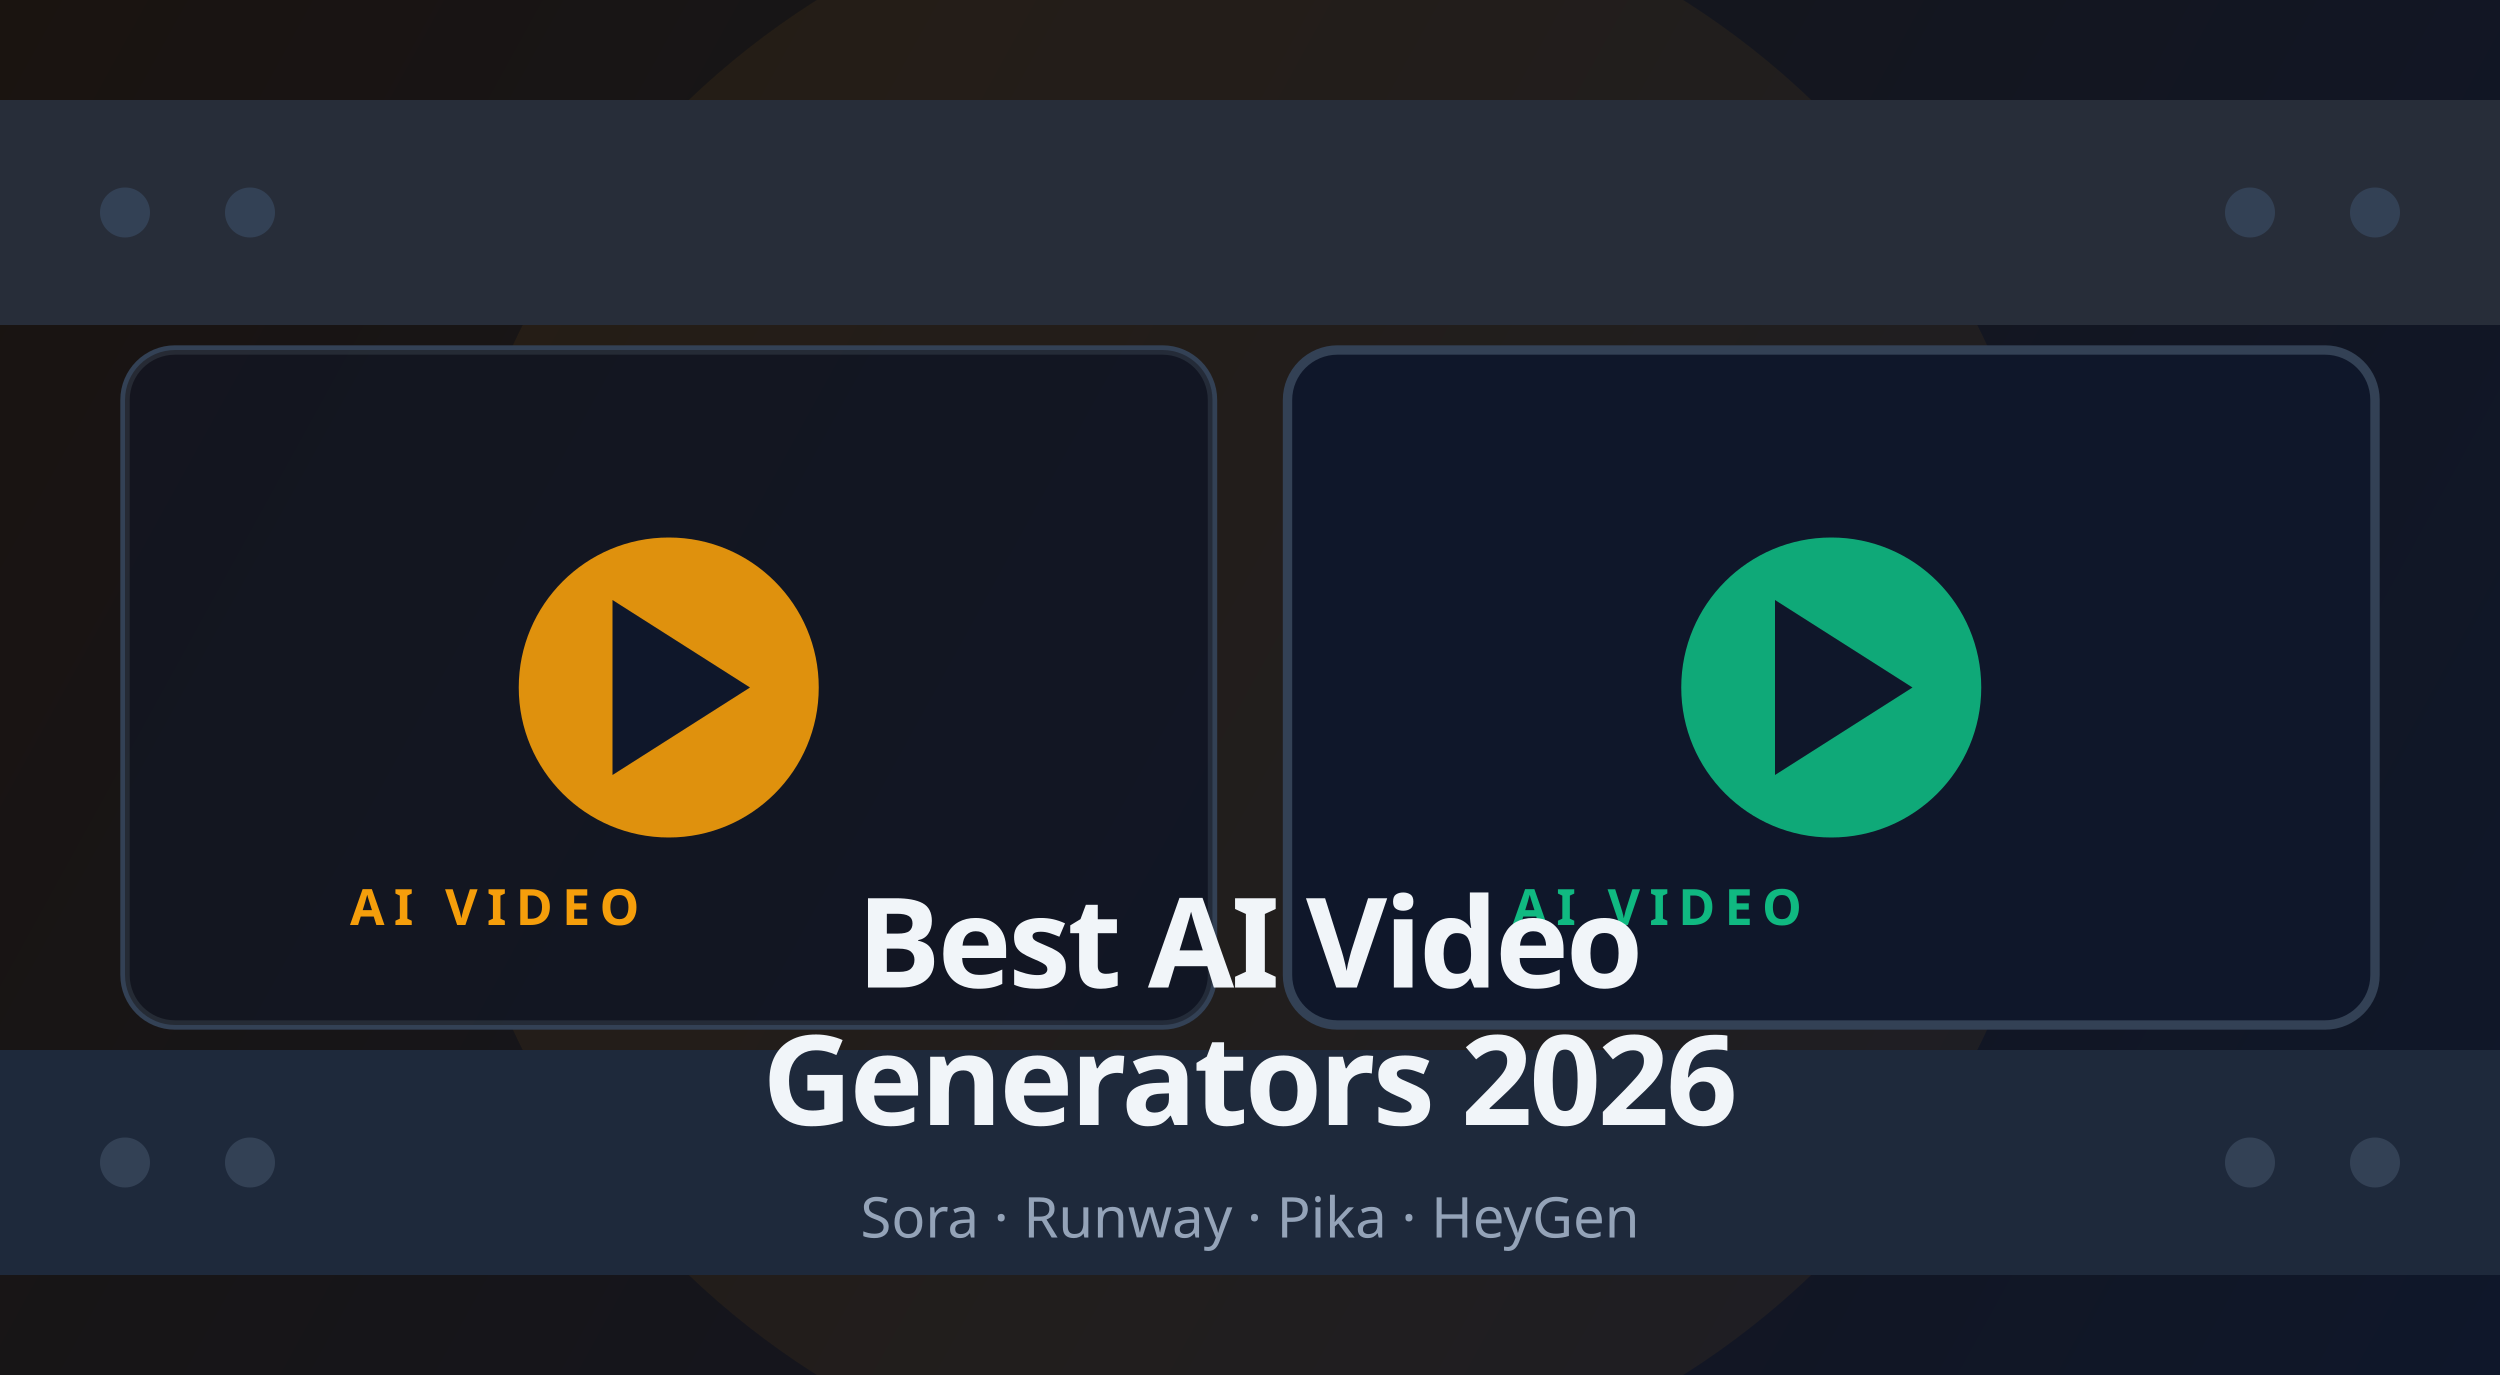
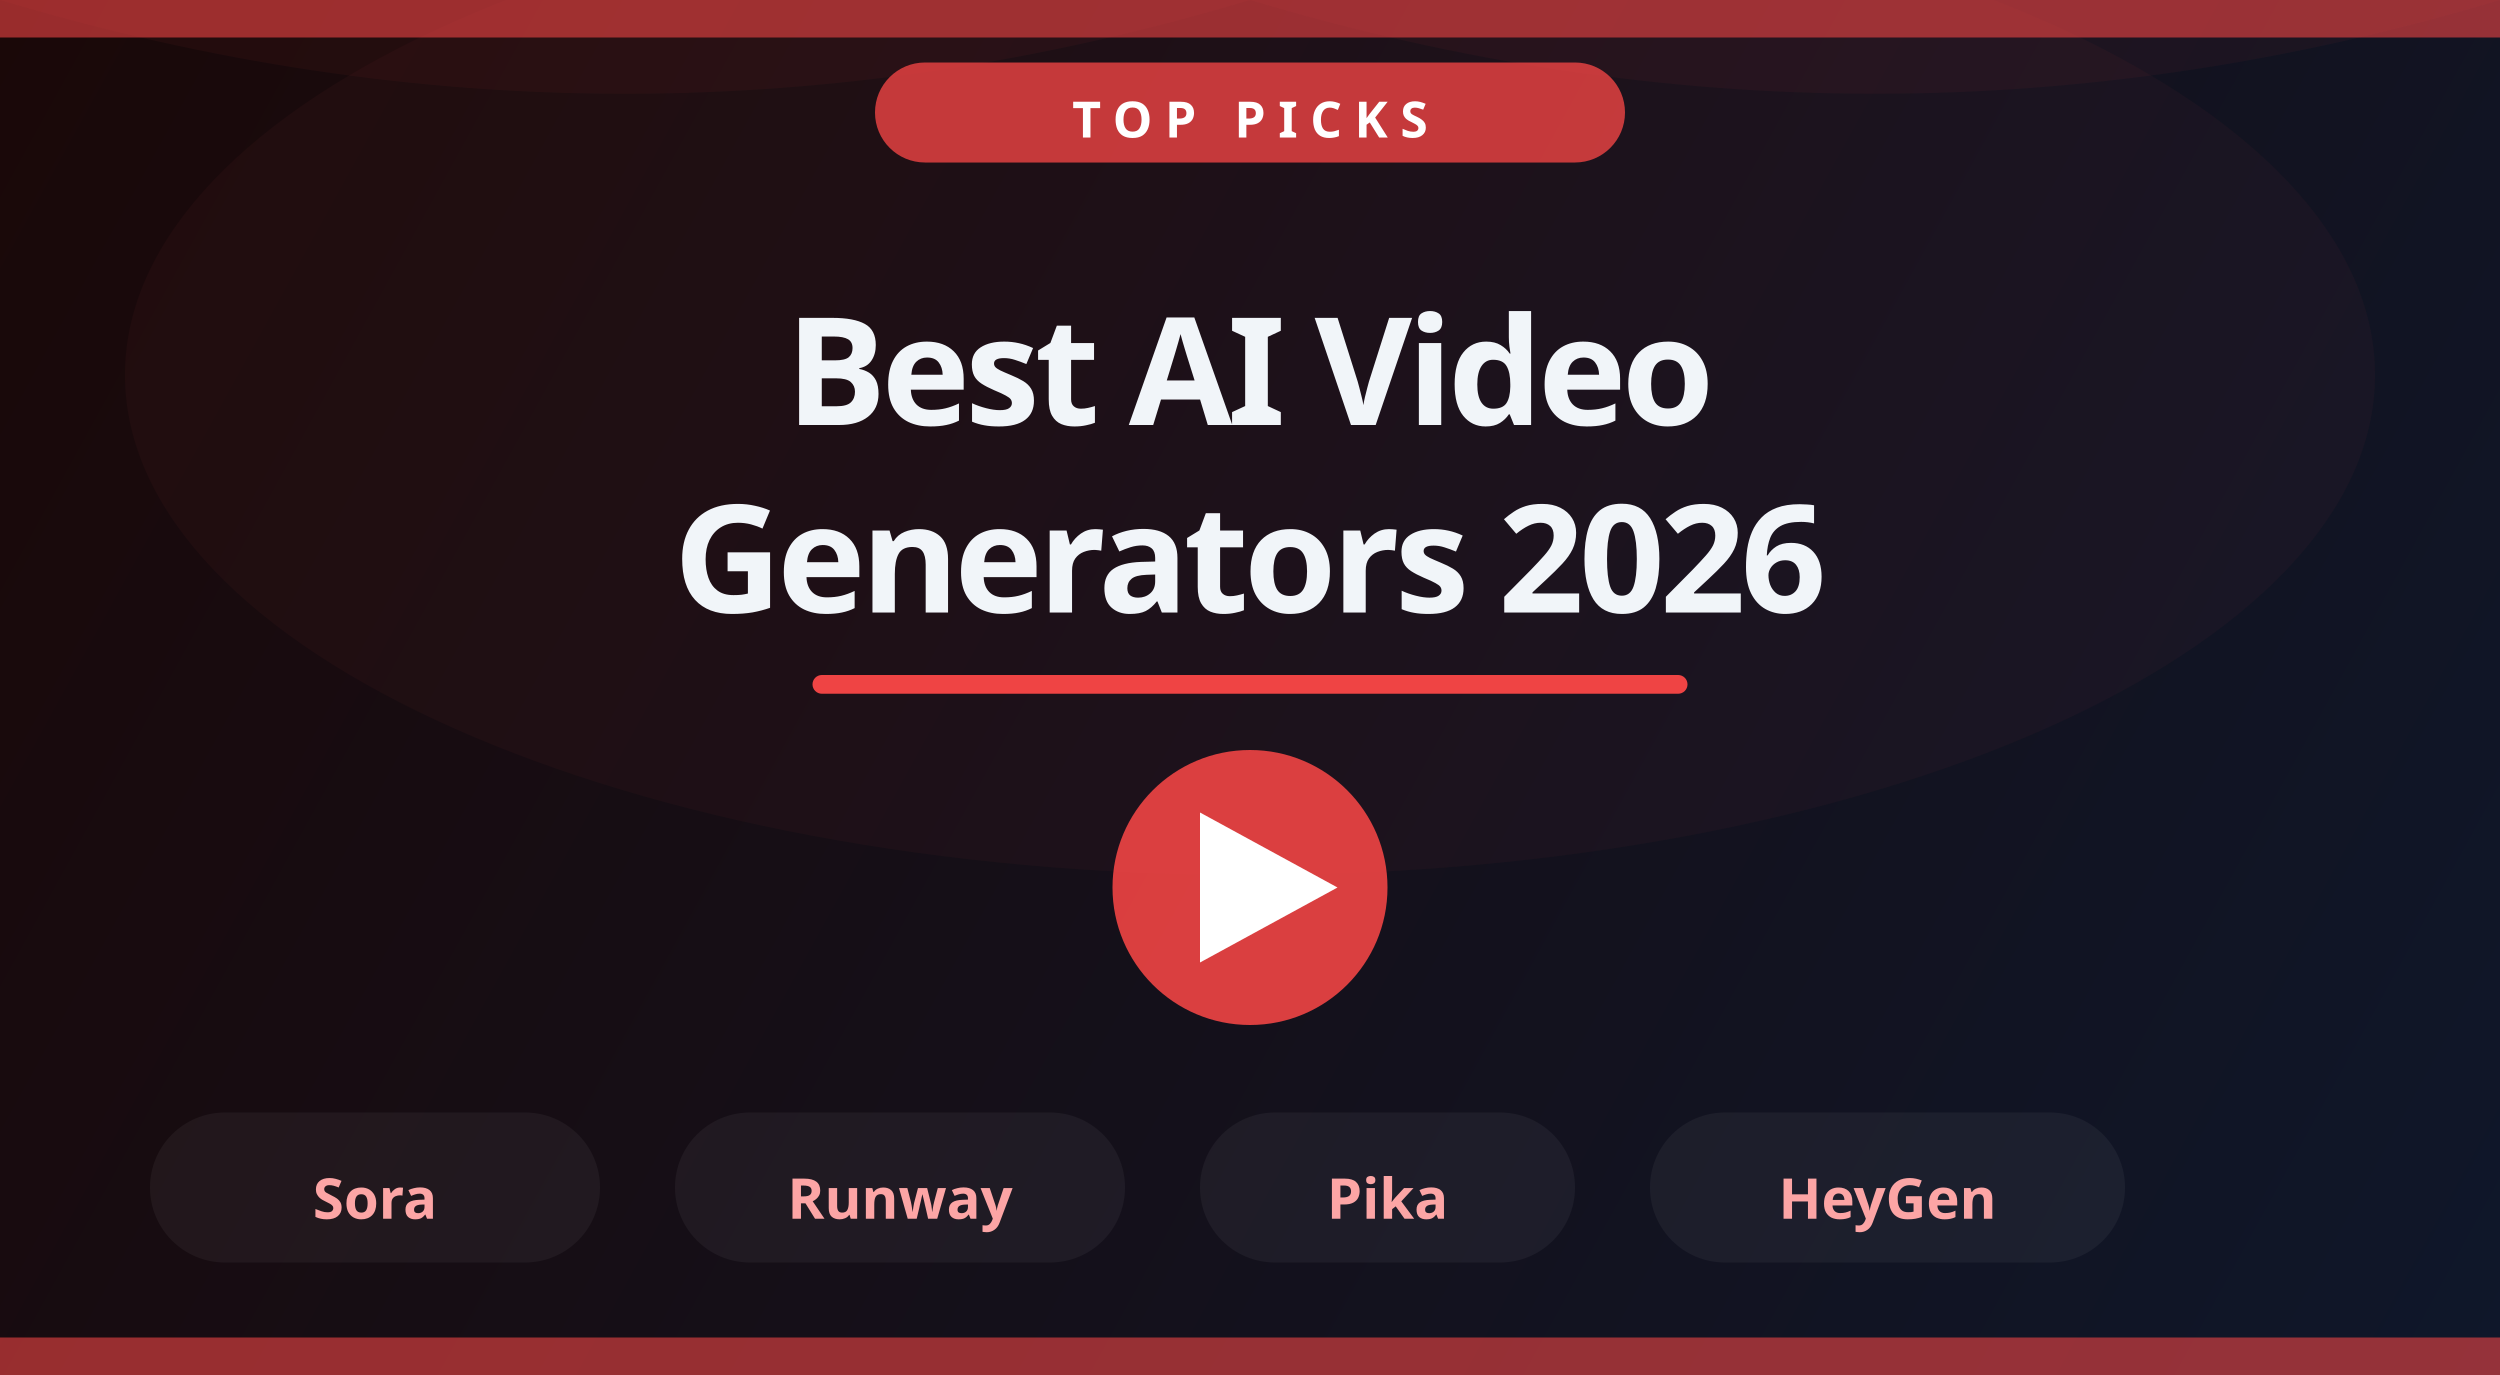
<svg xmlns="http://www.w3.org/2000/svg" viewBox="0 0 400 220" fill="none">
  <defs>
-     <linearGradient id="v2" x1="0" y1="0" x2="400" y2="220" gradientUnits="userSpaceOnUse">
-       <stop stop-color="#1a1410" />
+     <linearGradient id="vs2" x1="0" y1="0" x2="400" y2="220" gradientUnits="userSpaceOnUse">
+       <stop stop-color="#1a0808" />
      <stop offset="1" stop-color="#0f172a" />
    </linearGradient>
  </defs>
-   <rect width="400" height="220" fill="url(#v2)" />
-   <circle cx="200" cy="110" r="130" fill="#f59e0b" opacity="0.06" />
-   <rect x="0" y="16" width="400" height="36" fill="#1e293b" />
-   <rect x="0" y="16" width="400" height="36" fill="#f59e0b" opacity="0.04" />
-   <circle cx="20" cy="34" r="4" fill="#334155" />
-   <circle cx="40" cy="34" r="4" fill="#334155" />
-   <circle cx="380" cy="34" r="4" fill="#334155" />
-   <circle cx="360" cy="34" r="4" fill="#334155" />
-   <rect x="0" y="168" width="400" height="36" fill="#1e293b" />
-   <circle cx="20" cy="186" r="4" fill="#334155" />
-   <circle cx="40" cy="186" r="4" fill="#334155" />
-   <circle cx="380" cy="186" r="4" fill="#334155" />
-   <circle cx="360" cy="186" r="4" fill="#334155" />
-   <rect x="20" y="56" width="174" height="108" rx="8" fill="#0f172a" stroke="#334155" stroke-width="1.5" />
-   <rect x="20" y="56" width="174" height="108" rx="8" fill="url(#v2)" opacity="0.5" />
-   <circle cx="107" cy="110" r="24" fill="#f59e0b" opacity="0.9" />
-   <polygon points="98,96 98,124 120,110" fill="#0f172a" />
-   <rect x="206" y="56" width="174" height="108" rx="8" fill="#0f172a" stroke="#334155" stroke-width="1.5" />
-   <circle cx="293" cy="110" r="24" fill="#10b981" opacity="0.9" />
-   <polygon points="284,96 284,124 306,110" fill="#0f172a" />
-   <text x="56" y="148" fill="#f59e0b" font-size="8" font-weight="700" font-family="system-ui" letter-spacing="1.5">AI VIDEO</text>
-   <text x="242" y="148" fill="#10b981" font-size="8" font-weight="700" font-family="system-ui" letter-spacing="1.5">AI VIDEO</text>
-   <text x="200" y="158" text-anchor="middle" fill="#f1f5f9" font-size="20" font-weight="900" font-family="system-ui" letter-spacing="-0.5">Best AI Video</text>
-   <text x="200" y="180" text-anchor="middle" fill="#f1f5f9" font-size="20" font-weight="900" font-family="system-ui" letter-spacing="-0.5">Generators 2026</text>
-   <text x="200" y="198" text-anchor="middle" fill="#94a3b8" font-size="9" font-family="system-ui">Sora · Runway · Pika · HeyGen</text>
+   <rect width="400" height="220" fill="url(#vs2)" />
+   <ellipse cx="200" cy="60" rx="180" ry="80" fill="#ef4444" opacity="0.04" />
+   <rect x="0" y="0" width="400" height="6" fill="#ef4444" opacity="0.6" />
+   <rect x="0" y="214" width="400" height="6" fill="#ef4444" opacity="0.6" />
+   <path d="M0 0 Q100 30 200 0 Q300 30 400 0" fill="#ef4444" opacity="0.05" />
+   <text x="200" y="68" text-anchor="middle" fill="#f1f5f9" font-size="24" font-weight="900" font-family="system-ui" letter-spacing="-0.8">Best AI Video</text>
+   <text x="200" y="98" text-anchor="middle" fill="#f1f5f9" font-size="24" font-weight="900" font-family="system-ui" letter-spacing="-0.8">Generators 2026</text>
+   <rect x="130" y="108" width="140" height="3" rx="1.5" fill="#ef4444" />
+   <circle cx="200" cy="142" r="22" fill="#ef4444" opacity="0.9" />
+   <polygon points="192,130 192,154 214,142" fill="#fff" />
+   <rect x="24" y="178" width="72" height="24" rx="12" fill="#fff" opacity="0.05" />
+   <text x="60" y="195" text-anchor="middle" fill="#fca5a5" font-size="9" font-weight="700" font-family="system-ui">Sora</text>
+   <rect x="108" y="178" width="72" height="24" rx="12" fill="#fff" opacity="0.05" />
+   <text x="144" y="195" text-anchor="middle" fill="#fca5a5" font-size="9" font-weight="700" font-family="system-ui">Runway</text>
+   <rect x="192" y="178" width="60" height="24" rx="12" fill="#fff" opacity="0.05" />
+   <text x="222" y="195" text-anchor="middle" fill="#fca5a5" font-size="9" font-weight="700" font-family="system-ui">Pika</text>
+   <rect x="264" y="178" width="76" height="24" rx="12" fill="#fff" opacity="0.05" />
+   <text x="302" y="195" text-anchor="middle" fill="#fca5a5" font-size="9" font-weight="700" font-family="system-ui">HeyGen</text>
+   <rect x="140" y="10" width="120" height="16" rx="8" fill="#ef4444" opacity="0.8" />
+   <text x="200" y="22" text-anchor="middle" fill="#fff" font-size="8" font-weight="800" font-family="system-ui" letter-spacing="2">TOP PICKS</text>
</svg>
